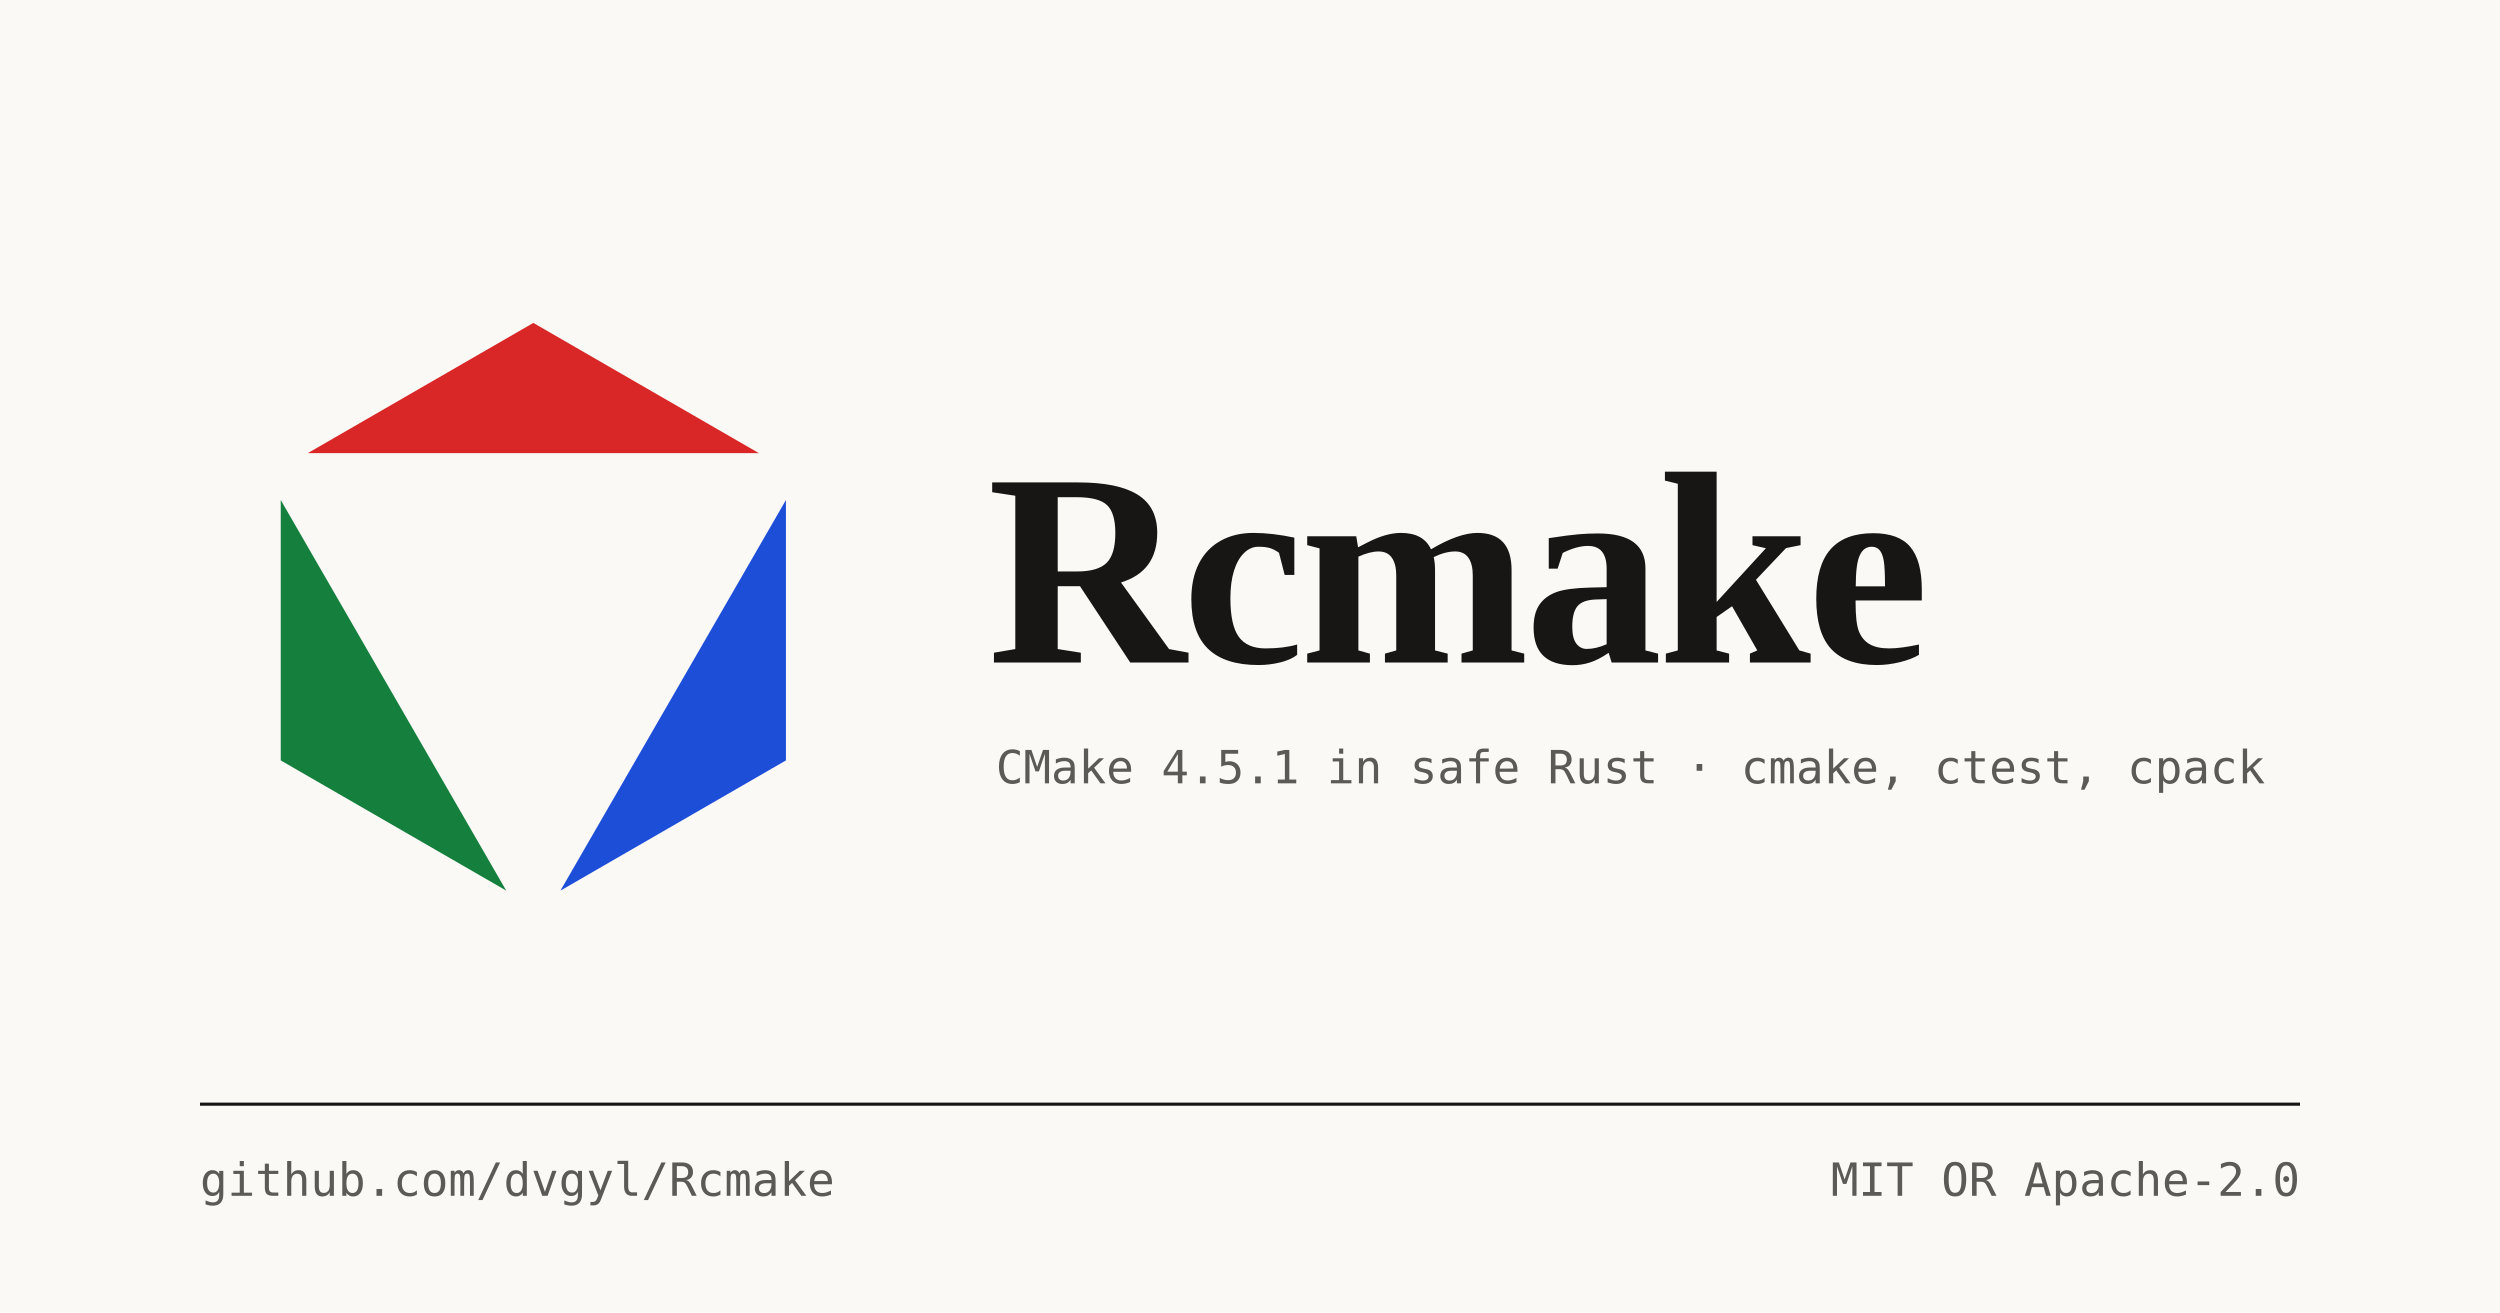
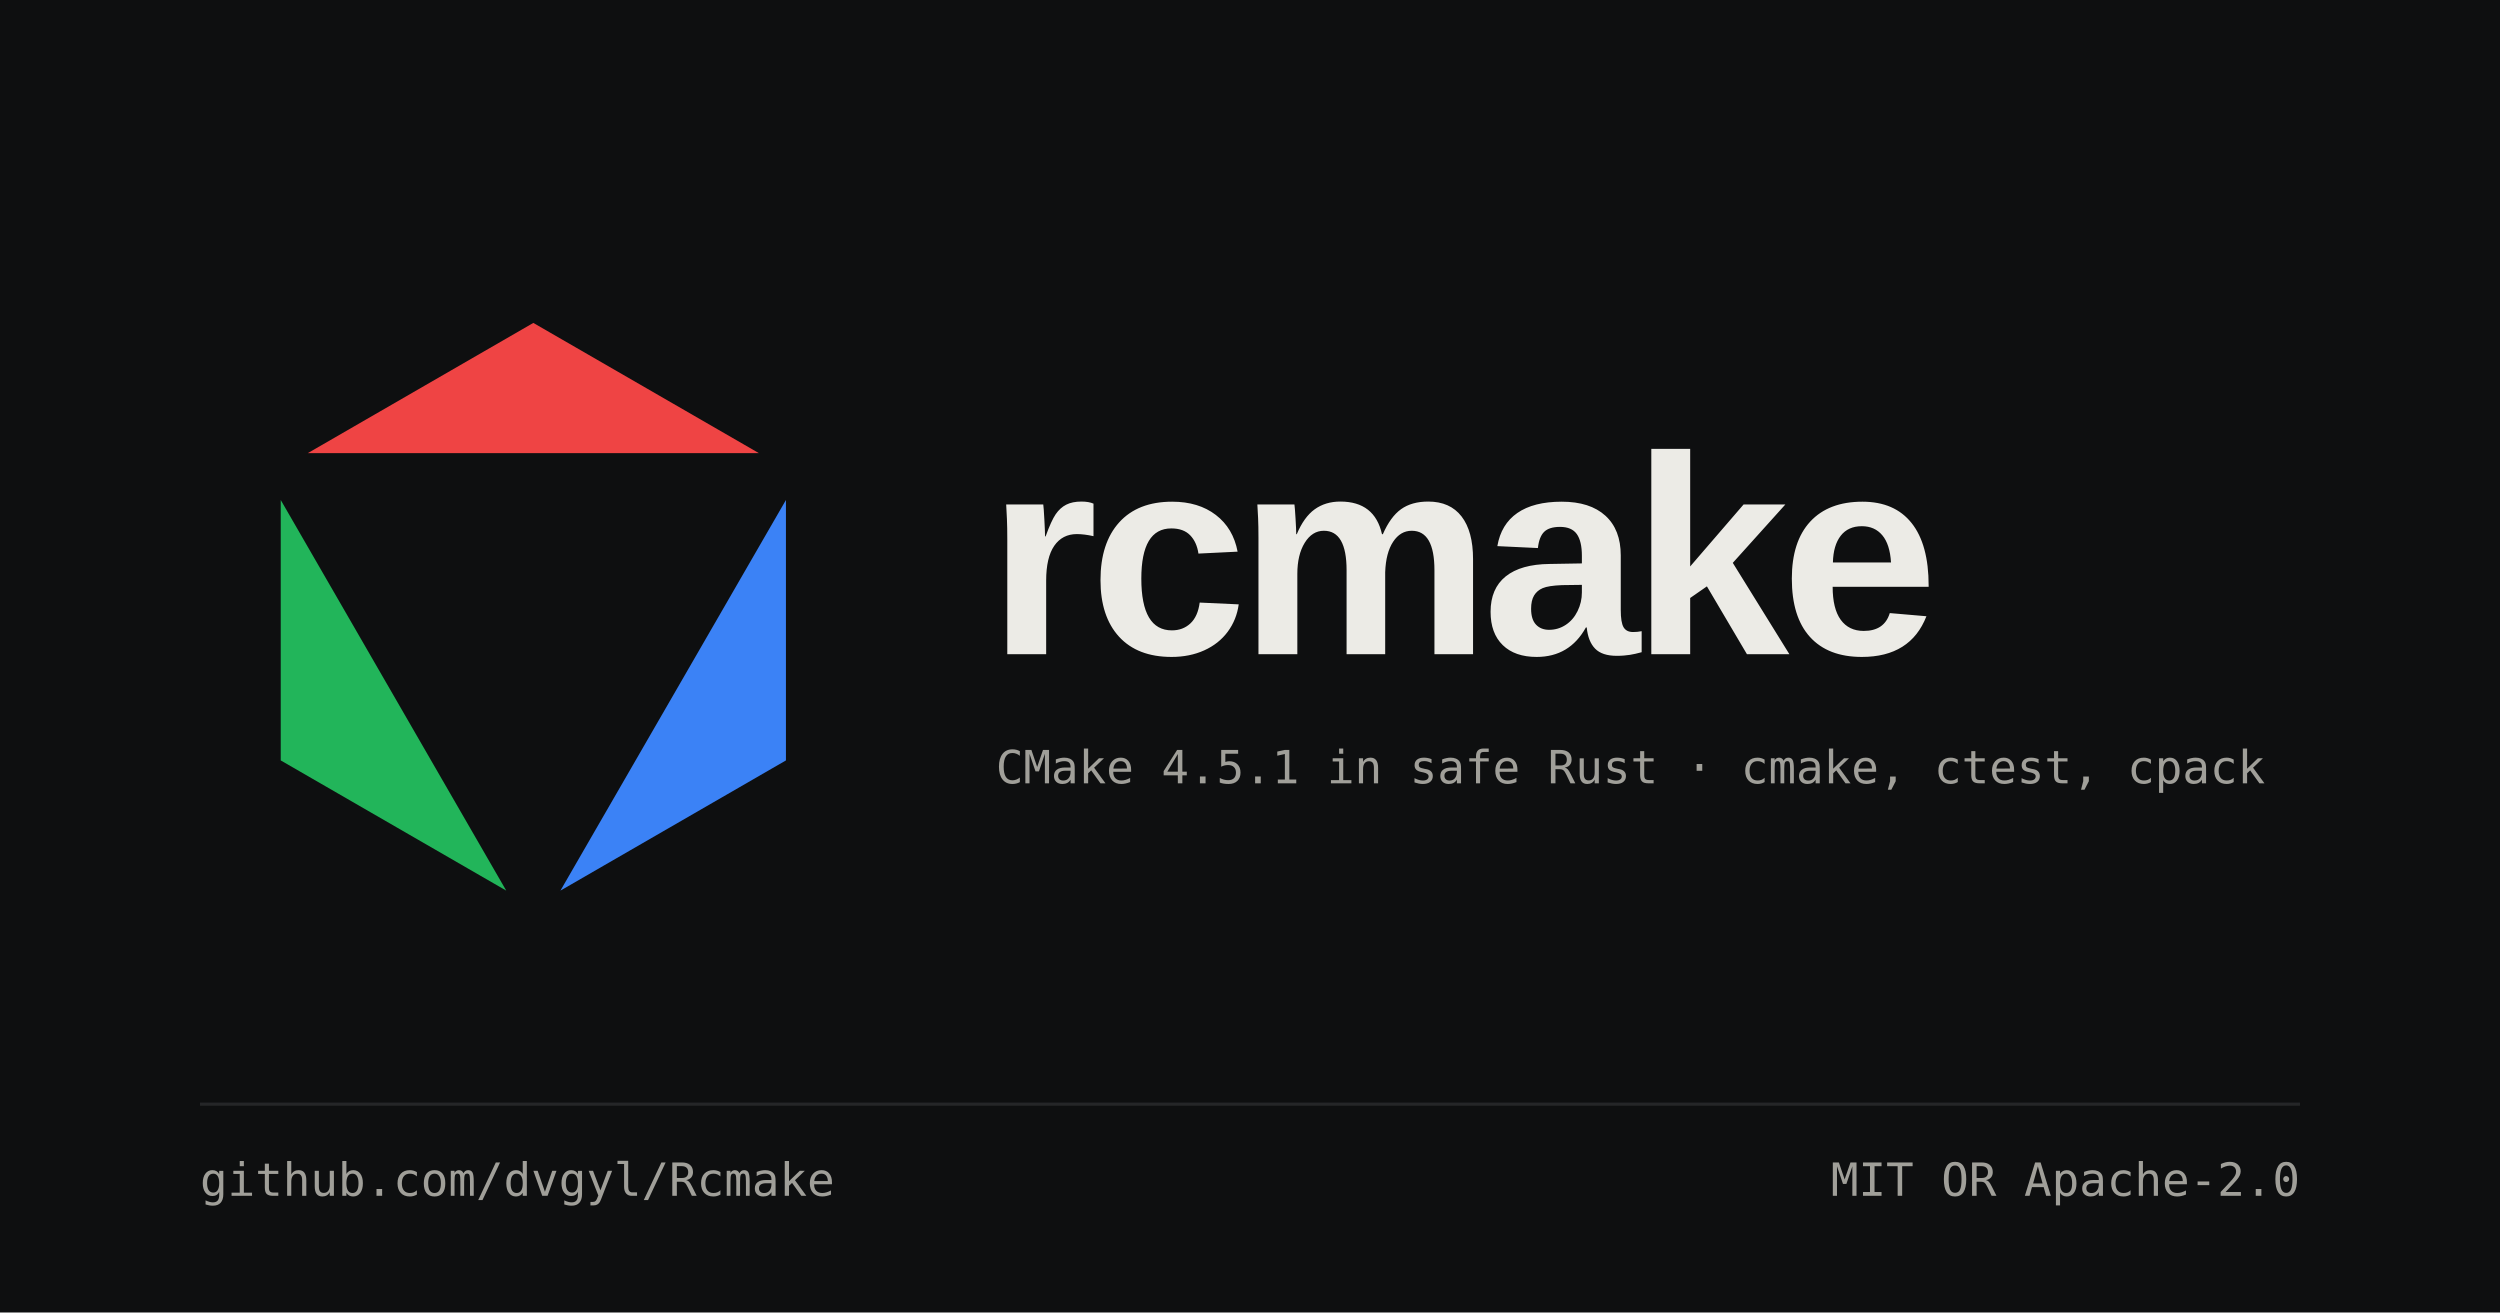
- <svg xmlns="http://www.w3.org/2000/svg" viewBox="0 0 1200 630" width="1200" height="630" role="img" aria-label="Rcmake: CMake 4.5.1 in safe Rust">
-   <rect width="1200" height="630" fill="#faf9f6" />
+ <svg xmlns="http://www.w3.org/2000/svg" viewBox="0 0 1200 630" width="1200" height="630" role="img" aria-label="rcmake: CMake 4.5.1 in safe Rust">
+   <rect width="1200" height="630" fill="#0e0f10" />
  <g transform="translate(96 135) scale(2.5)">
-     <polygon points="64,8 20.70,33 107.30,33" fill="#D92626" />
-     <polygon points="15.50,42 15.50,92 58.80,117" fill="#15803D" />
-     <polygon points="112.50,42 112.50,92 69.20,117" fill="#1D4ED8" />
+     <polygon points="64,8 20.70,33 107.30,33" fill="#EF4444" />
+     <polygon points="15.50,42 15.50,92 58.80,117" fill="#22B55A" />
+     <polygon points="112.50,42 112.50,92 69.20,117" fill="#3B82F6" />
  </g>
-   <text x="474" y="318" fill="#171615" font-family="Charter, 'Bitstream Charter', Georgia, 'Times New Roman', serif" font-size="132" font-weight="700" letter-spacing="-2">Rcmake</text>
-   <text x="478" y="376" fill="#5c5a56" font-family="ui-monospace, 'SF Mono', Menlo, Consolas, monospace" font-size="22">CMake 4.5.1 in safe Rust · cmake, ctest, cpack</text>
-   <line x1="96" y1="530" x2="1104" y2="530" stroke="#171615" stroke-width="1.5" />
-   <text x="96" y="574" fill="#5c5a56" font-family="ui-monospace, 'SF Mono', Menlo, Consolas, monospace" font-size="22">github.com/dvgyl/Rcmake</text>
-   <text x="1104" y="574" fill="#5c5a56" font-family="ui-monospace, 'SF Mono', Menlo, Consolas, monospace" font-size="22" text-anchor="end">MIT OR Apache-2.0</text>
+   <text x="474" y="314" fill="#ecebe6" font-family="-apple-system, BlinkMacSystemFont, 'Segoe UI', 'Helvetica Neue', Arial, sans-serif" font-size="136" font-weight="600" letter-spacing="-4">rcmake</text>
+   <text x="478" y="376" fill="#a09f99" font-family="ui-monospace, 'SF Mono', Menlo, Consolas, monospace" font-size="22">CMake 4.5.1 in safe Rust · cmake, ctest, cpack</text>
+   <line x1="96" y1="530" x2="1104" y2="530" stroke="#252628" stroke-width="1.5" />
+   <text x="96" y="574" fill="#a09f99" font-family="ui-monospace, 'SF Mono', Menlo, Consolas, monospace" font-size="22">github.com/dvgyl/Rcmake</text>
+   <text x="1104" y="574" fill="#a09f99" font-family="ui-monospace, 'SF Mono', Menlo, Consolas, monospace" font-size="22" text-anchor="end">MIT OR Apache-2.0</text>
</svg>
